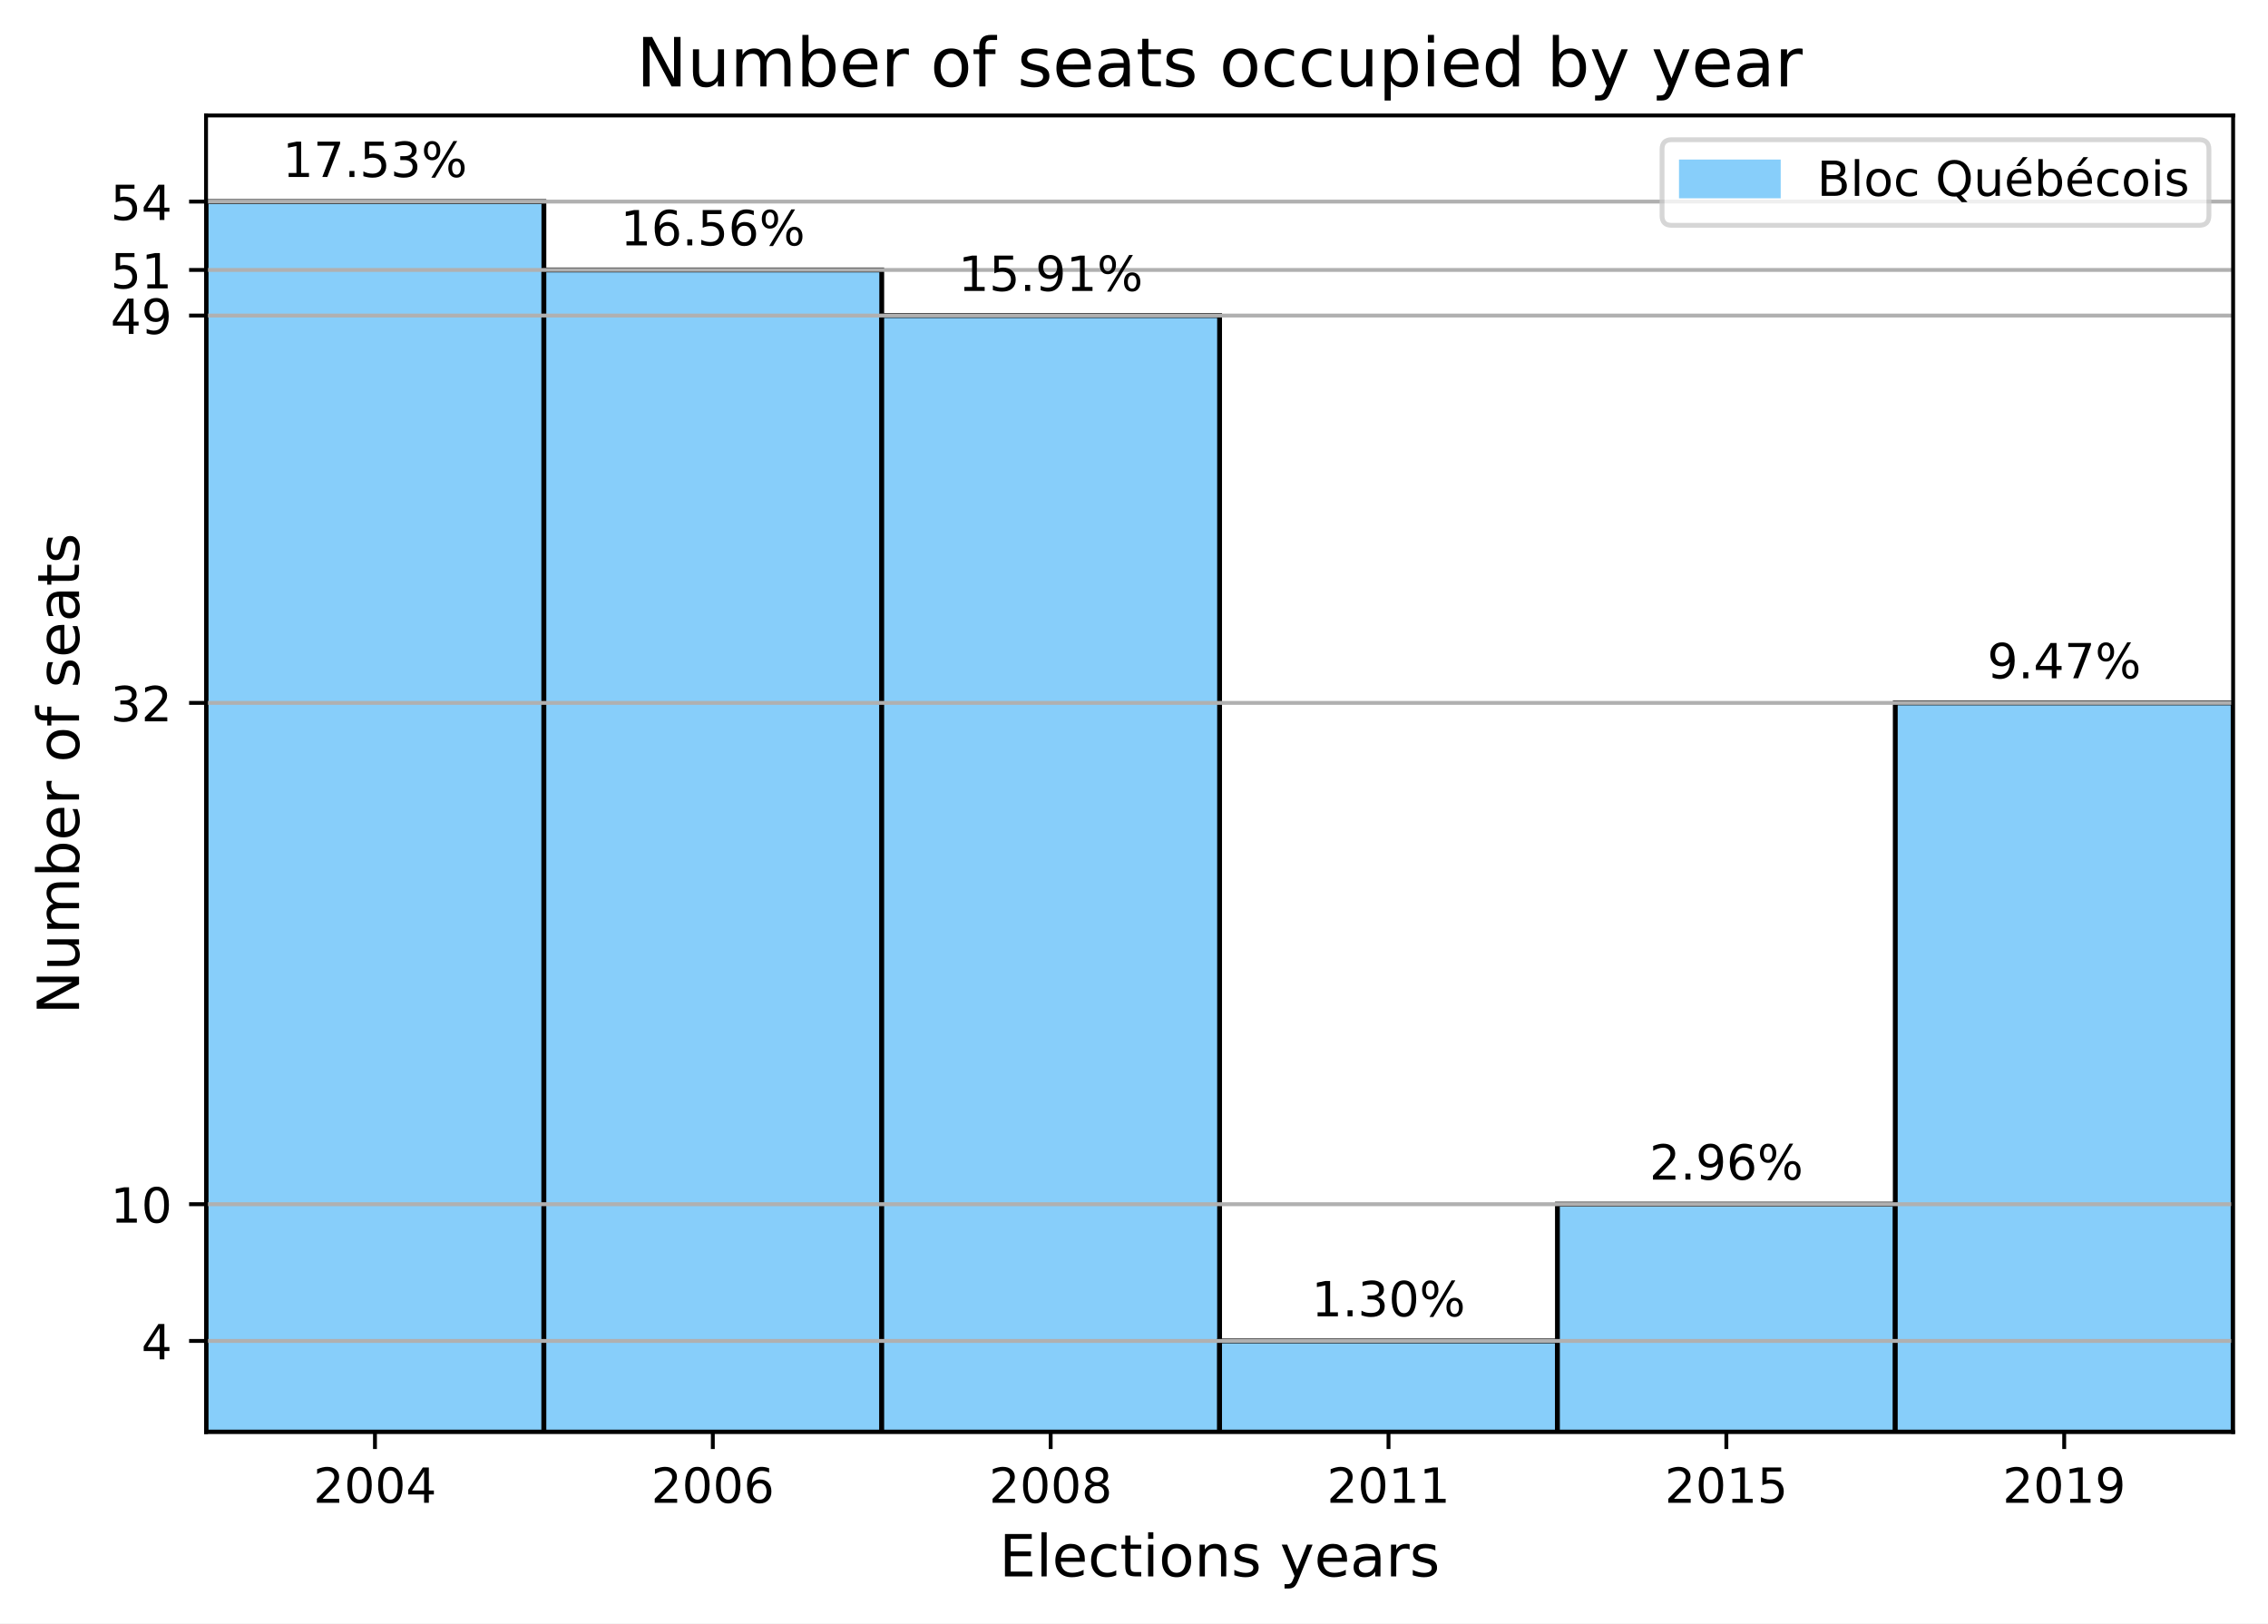
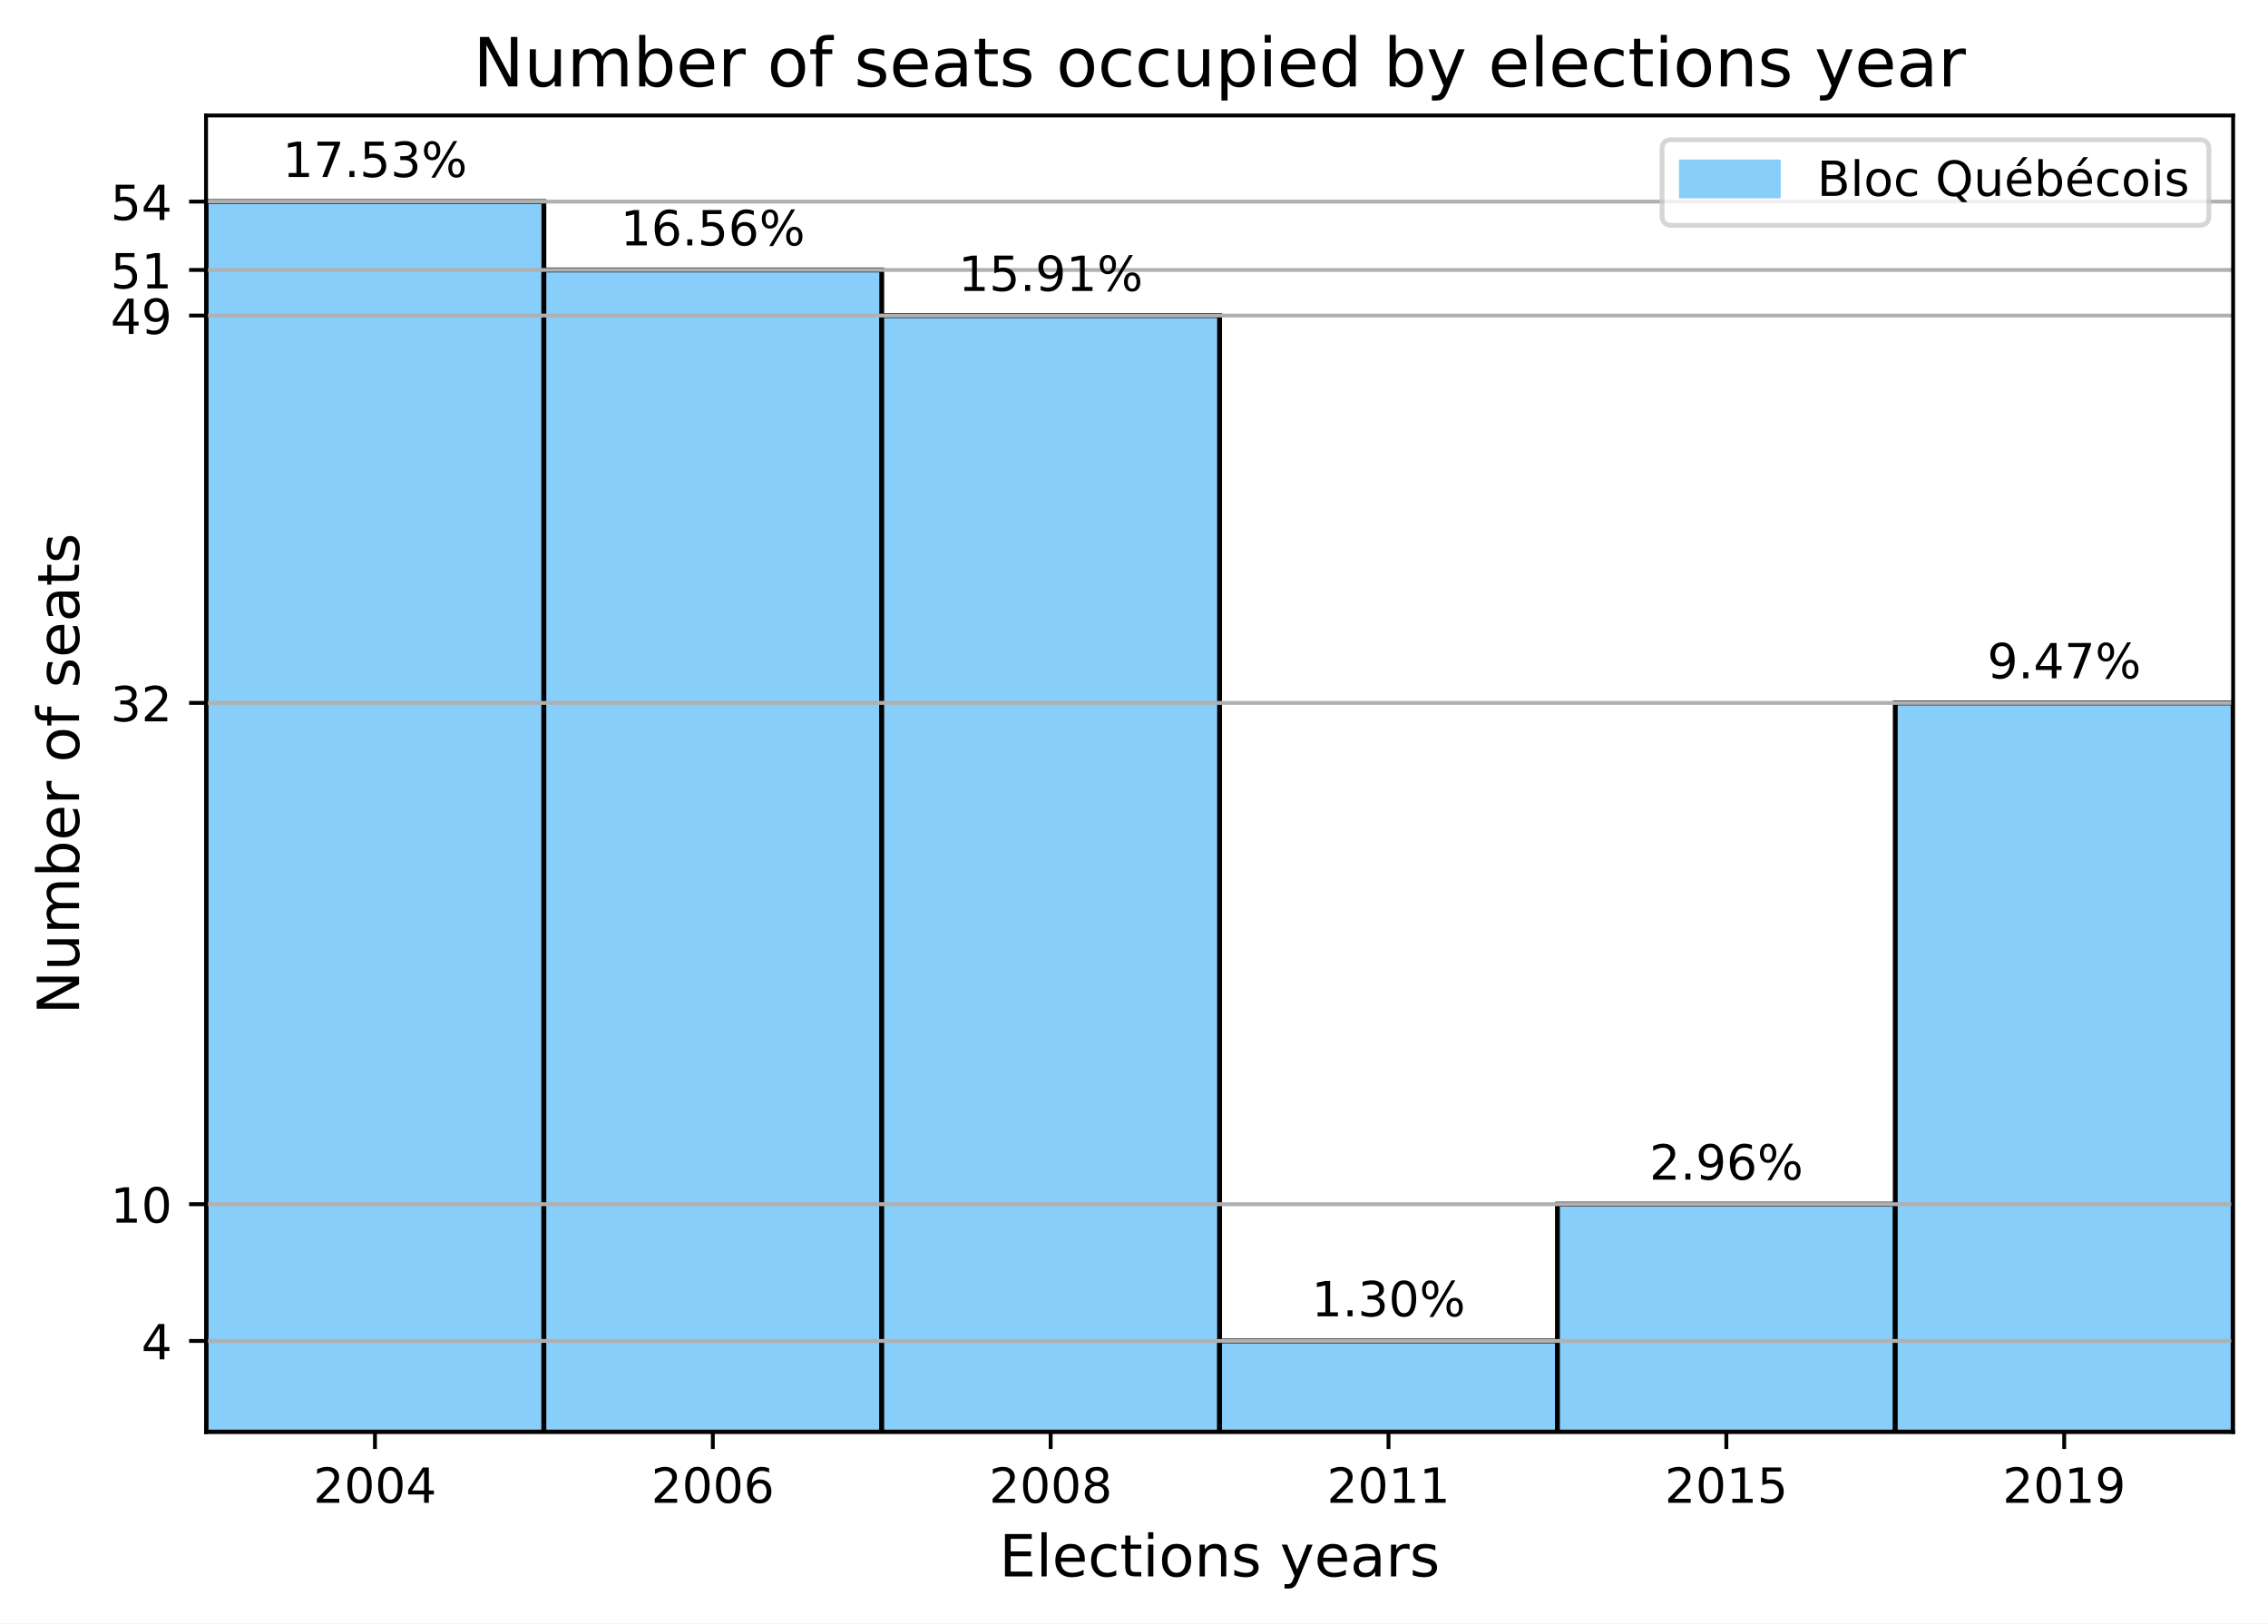
<svg xmlns="http://www.w3.org/2000/svg" xmlns:xlink="http://www.w3.org/1999/xlink" height="335.13pt" version="1.1" viewBox="0 0 468.239 335.13" width="468.239pt">
  <defs>
    <style type="text/css">
*{stroke-linecap:butt;stroke-linejoin:round;}
  </style>
  </defs>
  <g id="figure_1">
    <g id="patch_1">
      <path d="M 0 335.13  L 468.239 335.13  L 468.239 0  L 0 0  z " style="fill:#ffffff;" />
    </g>
    <g id="axes_1">
      <g id="patch_2">
        <path d="M 42.539 295.638  L 461.039 295.638  L 461.039 23.838  L 42.539 23.838  z " style="fill:#ffffff;" />
      </g>
      <g id="patch_3">
-         <path clip-path="url(#pf16224b881)" d="M 42.539 295.638  L 112.289 295.638  L 112.289 41.619  L 42.539 41.619  z " style="fill:#87cefa;stroke:#000000;stroke-linejoin:miter;" />
+         <path clip-path="url(#p3d12511078)" d="M 42.539 295.638  L 112.289 295.638  L 112.289 41.619  L 42.539 41.619  z " style="fill:#87cefa;stroke:#000000;stroke-linejoin:miter;" />
      </g>
      <g id="patch_4">
-         <path clip-path="url(#pf16224b881)" d="M 112.289 295.638  L 182.039 295.638  L 182.039 55.731  L 112.289 55.731  z " style="fill:#87cefa;stroke:#000000;stroke-linejoin:miter;" />
+         <path clip-path="url(#p3d12511078)" d="M 112.289 295.638  L 182.039 295.638  L 182.039 55.731  L 112.289 55.731  z " style="fill:#87cefa;stroke:#000000;stroke-linejoin:miter;" />
      </g>
      <g id="patch_5">
-         <path clip-path="url(#pf16224b881)" d="M 182.039 295.638  L 251.789 295.638  L 251.789 65.139  L 182.039 65.139  z " style="fill:#87cefa;stroke:#000000;stroke-linejoin:miter;" />
+         <path clip-path="url(#p3d12511078)" d="M 182.039 295.638  L 251.789 295.638  L 251.789 65.139  L 182.039 65.139  z " style="fill:#87cefa;stroke:#000000;stroke-linejoin:miter;" />
      </g>
      <g id="patch_6">
-         <path clip-path="url(#pf16224b881)" d="M 251.789 295.638  L 321.539 295.638  L 321.539 276.822  L 251.789 276.822  z " style="fill:#87cefa;stroke:#000000;stroke-linejoin:miter;" />
+         <path clip-path="url(#p3d12511078)" d="M 251.789 295.638  L 321.539 295.638  L 321.539 276.822  L 251.789 276.822  z " style="fill:#87cefa;stroke:#000000;stroke-linejoin:miter;" />
      </g>
      <g id="patch_7">
-         <path clip-path="url(#pf16224b881)" d="M 321.539 295.638  L 391.289 295.638  L 391.289 248.597  L 321.539 248.597  z " style="fill:#87cefa;stroke:#000000;stroke-linejoin:miter;" />
+         <path clip-path="url(#p3d12511078)" d="M 321.539 295.638  L 391.289 295.638  L 391.289 248.597  L 321.539 248.597  z " style="fill:#87cefa;stroke:#000000;stroke-linejoin:miter;" />
      </g>
      <g id="patch_8">
-         <path clip-path="url(#pf16224b881)" d="M 391.289 295.638  L 461.039 295.638  L 461.039 145.108  L 391.289 145.108  z " style="fill:#87cefa;stroke:#000000;stroke-linejoin:miter;" />
+         <path clip-path="url(#p3d12511078)" d="M 391.289 295.638  L 461.039 295.638  L 461.039 145.108  L 391.289 145.108  z " style="fill:#87cefa;stroke:#000000;stroke-linejoin:miter;" />
      </g>
      <g id="matplotlib.axis_1">
        <g id="xtick_1">
          <g id="line2d_1">
            <defs>
-               <path d="M 0 0  L 0 3.5  " id="m65ae0f3966" style="stroke:#000000;stroke-width:0.8;" />
-             </defs>
-             <g>
-               <use style="stroke:#000000;stroke-width:0.8;" x="77.414" xlink:href="#m65ae0f3966" y="295.638" />
+               <path d="M 0 0  L 0 3.5  " id="m8f79672e16" style="stroke:#000000;stroke-width:0.8;" />
+             </defs>
+             <g>
+               <use style="stroke:#000000;stroke-width:0.8;" x="77.414" xlink:href="#m8f79672e16" y="295.638" />
            </g>
          </g>
          <g id="text_1">
            <defs>
              <path d="M 19.188 8.297  L 53.609 8.297  L 53.609 0  L 7.328 0  L 7.328 8.297  Q 12.938 14.109 22.625 23.891  Q 32.328 33.688 34.812 36.531  Q 39.547 41.844 41.422 45.531  Q 43.312 49.219 43.312 52.781  Q 43.312 58.594 39.234 62.25  Q 35.156 65.922 28.609 65.922  Q 23.969 65.922 18.812 64.312  Q 13.672 62.703 7.812 59.422  L 7.812 69.391  Q 13.766 71.781 18.938 73  Q 24.125 74.219 28.422 74.219  Q 39.75 74.219 46.484 68.547  Q 53.219 62.891 53.219 53.422  Q 53.219 48.922 51.531 44.891  Q 49.859 40.875 45.406 35.406  Q 44.188 33.984 37.641 27.219  Q 31.109 20.453 19.188 8.297  z " id="DejaVuSans-50" />
              <path d="M 31.781 66.406  Q 24.172 66.406 20.328 58.906  Q 16.5 51.422 16.5 36.375  Q 16.5 21.391 20.328 13.891  Q 24.172 6.391 31.781 6.391  Q 39.453 6.391 43.281 13.891  Q 47.125 21.391 47.125 36.375  Q 47.125 51.422 43.281 58.906  Q 39.453 66.406 31.781 66.406  z M 31.781 74.219  Q 44.047 74.219 50.516 64.516  Q 56.984 54.828 56.984 36.375  Q 56.984 17.969 50.516 8.266  Q 44.047 -1.422 31.781 -1.422  Q 19.531 -1.422 13.062 8.266  Q 6.594 17.969 6.594 36.375  Q 6.594 54.828 13.062 64.516  Q 19.531 74.219 31.781 74.219  z " id="DejaVuSans-48" />
              <path d="M 37.797 64.312  L 12.891 25.391  L 37.797 25.391  z M 35.203 72.906  L 47.609 72.906  L 47.609 25.391  L 58.016 25.391  L 58.016 17.188  L 47.609 17.188  L 47.609 0  L 37.797 0  L 37.797 17.188  L 4.891 17.188  L 4.891 26.703  z " id="DejaVuSans-52" />
            </defs>
            <g transform="translate(64.68875 310.2362)scale(0.1 -0.1)">
              <use xlink:href="#DejaVuSans-50" />
              <use x="63.623" xlink:href="#DejaVuSans-48" />
              <use x="127.246" xlink:href="#DejaVuSans-48" />
              <use x="190.869" xlink:href="#DejaVuSans-52" />
            </g>
          </g>
        </g>
        <g id="xtick_2">
          <g id="line2d_2">
            <g>
-               <use style="stroke:#000000;stroke-width:0.8;" x="147.164" xlink:href="#m65ae0f3966" y="295.638" />
+               <use style="stroke:#000000;stroke-width:0.8;" x="147.164" xlink:href="#m8f79672e16" y="295.638" />
            </g>
          </g>
          <g id="text_2">
            <defs>
              <path d="M 33.016 40.375  Q 26.375 40.375 22.484 35.828  Q 18.609 31.297 18.609 23.391  Q 18.609 15.531 22.484 10.953  Q 26.375 6.391 33.016 6.391  Q 39.656 6.391 43.531 10.953  Q 47.406 15.531 47.406 23.391  Q 47.406 31.297 43.531 35.828  Q 39.656 40.375 33.016 40.375  z M 52.594 71.297  L 52.594 62.312  Q 48.875 64.062 45.094 64.984  Q 41.312 65.922 37.594 65.922  Q 27.828 65.922 22.672 59.328  Q 17.531 52.734 16.797 39.406  Q 19.672 43.656 24.016 45.922  Q 28.375 48.188 33.594 48.188  Q 44.578 48.188 50.953 41.516  Q 57.328 34.859 57.328 23.391  Q 57.328 12.156 50.688 5.359  Q 44.047 -1.422 33.016 -1.422  Q 20.359 -1.422 13.672 8.266  Q 6.984 17.969 6.984 36.375  Q 6.984 53.656 15.188 63.938  Q 23.391 74.219 37.203 74.219  Q 40.922 74.219 44.703 73.484  Q 48.484 72.75 52.594 71.297  z " id="DejaVuSans-54" />
            </defs>
            <g transform="translate(134.4387 310.2362)scale(0.1 -0.1)">
              <use xlink:href="#DejaVuSans-50" />
              <use x="63.623" xlink:href="#DejaVuSans-48" />
              <use x="127.246" xlink:href="#DejaVuSans-48" />
              <use x="190.869" xlink:href="#DejaVuSans-54" />
            </g>
          </g>
        </g>
        <g id="xtick_3">
          <g id="line2d_3">
            <g>
-               <use style="stroke:#000000;stroke-width:0.8;" x="216.914" xlink:href="#m65ae0f3966" y="295.638" />
+               <use style="stroke:#000000;stroke-width:0.8;" x="216.914" xlink:href="#m8f79672e16" y="295.638" />
            </g>
          </g>
          <g id="text_3">
            <defs>
              <path d="M 31.781 34.625  Q 24.75 34.625 20.719 30.859  Q 16.703 27.094 16.703 20.516  Q 16.703 13.922 20.719 10.156  Q 24.75 6.391 31.781 6.391  Q 38.812 6.391 42.859 10.172  Q 46.922 13.969 46.922 20.516  Q 46.922 27.094 42.891 30.859  Q 38.875 34.625 31.781 34.625  z M 21.922 38.812  Q 15.578 40.375 12.031 44.719  Q 8.5 49.078 8.5 55.328  Q 8.5 64.062 14.719 69.141  Q 20.953 74.219 31.781 74.219  Q 42.672 74.219 48.875 69.141  Q 55.078 64.062 55.078 55.328  Q 55.078 49.078 51.531 44.719  Q 48 40.375 41.703 38.812  Q 48.828 37.156 52.797 32.312  Q 56.781 27.484 56.781 20.516  Q 56.781 9.906 50.312 4.234  Q 43.844 -1.422 31.781 -1.422  Q 19.734 -1.422 13.25 4.234  Q 6.781 9.906 6.781 20.516  Q 6.781 27.484 10.781 32.312  Q 14.797 37.156 21.922 38.812  z M 18.312 54.391  Q 18.312 48.734 21.844 45.562  Q 25.391 42.391 31.781 42.391  Q 38.141 42.391 41.719 45.562  Q 45.312 48.734 45.312 54.391  Q 45.312 60.062 41.719 63.234  Q 38.141 66.406 31.781 66.406  Q 25.391 66.406 21.844 63.234  Q 18.312 60.062 18.312 54.391  z " id="DejaVuSans-56" />
            </defs>
            <g transform="translate(204.1887 310.2362)scale(0.1 -0.1)">
              <use xlink:href="#DejaVuSans-50" />
              <use x="63.623" xlink:href="#DejaVuSans-48" />
              <use x="127.246" xlink:href="#DejaVuSans-48" />
              <use x="190.869" xlink:href="#DejaVuSans-56" />
            </g>
          </g>
        </g>
        <g id="xtick_4">
          <g id="line2d_4">
            <g>
-               <use style="stroke:#000000;stroke-width:0.8;" x="286.664" xlink:href="#m65ae0f3966" y="295.638" />
+               <use style="stroke:#000000;stroke-width:0.8;" x="286.664" xlink:href="#m8f79672e16" y="295.638" />
            </g>
          </g>
          <g id="text_4">
            <defs>
              <path d="M 12.406 8.297  L 28.516 8.297  L 28.516 63.922  L 10.984 60.406  L 10.984 69.391  L 28.422 72.906  L 38.281 72.906  L 38.281 8.297  L 54.391 8.297  L 54.391 0  L 12.406 0  z " id="DejaVuSans-49" />
            </defs>
            <g transform="translate(273.9388 310.2362)scale(0.1 -0.1)">
              <use xlink:href="#DejaVuSans-50" />
              <use x="63.623" xlink:href="#DejaVuSans-48" />
              <use x="127.246" xlink:href="#DejaVuSans-49" />
              <use x="190.869" xlink:href="#DejaVuSans-49" />
            </g>
          </g>
        </g>
        <g id="xtick_5">
          <g id="line2d_5">
            <g>
-               <use style="stroke:#000000;stroke-width:0.8;" x="356.414" xlink:href="#m65ae0f3966" y="295.638" />
+               <use style="stroke:#000000;stroke-width:0.8;" x="356.414" xlink:href="#m8f79672e16" y="295.638" />
            </g>
          </g>
          <g id="text_5">
            <defs>
              <path d="M 10.797 72.906  L 49.516 72.906  L 49.516 64.594  L 19.828 64.594  L 19.828 46.734  Q 21.969 47.469 24.109 47.828  Q 26.266 48.188 28.422 48.188  Q 40.625 48.188 47.75 41.5  Q 54.891 34.812 54.891 23.391  Q 54.891 11.625 47.562 5.094  Q 40.234 -1.422 26.906 -1.422  Q 22.312 -1.422 17.547 -0.641  Q 12.797 0.141 7.719 1.703  L 7.719 11.625  Q 12.109 9.234 16.797 8.062  Q 21.484 6.891 26.703 6.891  Q 35.156 6.891 40.078 11.328  Q 45.016 15.766 45.016 23.391  Q 45.016 31 40.078 35.438  Q 35.156 39.891 26.703 39.891  Q 22.75 39.891 18.812 39.016  Q 14.891 38.141 10.797 36.281  z " id="DejaVuSans-53" />
            </defs>
            <g transform="translate(343.6888 310.2362)scale(0.1 -0.1)">
              <use xlink:href="#DejaVuSans-50" />
              <use x="63.623" xlink:href="#DejaVuSans-48" />
              <use x="127.246" xlink:href="#DejaVuSans-49" />
              <use x="190.869" xlink:href="#DejaVuSans-53" />
            </g>
          </g>
        </g>
        <g id="xtick_6">
          <g id="line2d_6">
            <g>
-               <use style="stroke:#000000;stroke-width:0.8;" x="426.164" xlink:href="#m65ae0f3966" y="295.638" />
+               <use style="stroke:#000000;stroke-width:0.8;" x="426.164" xlink:href="#m8f79672e16" y="295.638" />
            </g>
          </g>
          <g id="text_6">
            <defs>
              <path d="M 10.984 1.516  L 10.984 10.5  Q 14.703 8.734 18.5 7.812  Q 22.312 6.891 25.984 6.891  Q 35.75 6.891 40.891 13.453  Q 46.047 20.016 46.781 33.406  Q 43.953 29.203 39.594 26.953  Q 35.25 24.703 29.984 24.703  Q 19.047 24.703 12.672 31.312  Q 6.297 37.938 6.297 49.422  Q 6.297 60.641 12.938 67.422  Q 19.578 74.219 30.609 74.219  Q 43.266 74.219 49.922 64.516  Q 56.594 54.828 56.594 36.375  Q 56.594 19.141 48.406 8.859  Q 40.234 -1.422 26.422 -1.422  Q 22.703 -1.422 18.891 -0.688  Q 15.094 0.047 10.984 1.516  z M 30.609 32.422  Q 37.25 32.422 41.125 36.953  Q 45.016 41.5 45.016 49.422  Q 45.016 57.281 41.125 61.844  Q 37.25 66.406 30.609 66.406  Q 23.969 66.406 20.094 61.844  Q 16.219 57.281 16.219 49.422  Q 16.219 41.5 20.094 36.953  Q 23.969 32.422 30.609 32.422  z " id="DejaVuSans-57" />
            </defs>
            <g transform="translate(413.4388 310.2362)scale(0.1 -0.1)">
              <use xlink:href="#DejaVuSans-50" />
              <use x="63.623" xlink:href="#DejaVuSans-48" />
              <use x="127.246" xlink:href="#DejaVuSans-49" />
              <use x="190.869" xlink:href="#DejaVuSans-57" />
            </g>
          </g>
        </g>
        <g id="text_7">
          <defs>
            <path d="M 9.812 72.906  L 55.906 72.906  L 55.906 64.594  L 19.672 64.594  L 19.672 43.016  L 54.391 43.016  L 54.391 34.719  L 19.672 34.719  L 19.672 8.297  L 56.781 8.297  L 56.781 0  L 9.812 0  z " id="DejaVuSans-69" />
            <path d="M 9.422 75.984  L 18.406 75.984  L 18.406 0  L 9.422 0  z " id="DejaVuSans-108" />
            <path d="M 56.203 29.594  L 56.203 25.203  L 14.891 25.203  Q 15.484 15.922 20.484 11.062  Q 25.484 6.203 34.422 6.203  Q 39.594 6.203 44.453 7.469  Q 49.312 8.734 54.109 11.281  L 54.109 2.781  Q 49.266 0.734 44.188 -0.344  Q 39.109 -1.422 33.891 -1.422  Q 20.797 -1.422 13.156 6.188  Q 5.516 13.812 5.516 26.812  Q 5.516 40.234 12.766 48.109  Q 20.016 56 32.328 56  Q 43.359 56 49.781 48.891  Q 56.203 41.797 56.203 29.594  z M 47.219 32.234  Q 47.125 39.594 43.094 43.984  Q 39.062 48.391 32.422 48.391  Q 24.906 48.391 20.391 44.141  Q 15.875 39.891 15.188 32.172  z " id="DejaVuSans-101" />
            <path d="M 48.781 52.594  L 48.781 44.188  Q 44.969 46.297 41.141 47.344  Q 37.312 48.391 33.406 48.391  Q 24.656 48.391 19.812 42.844  Q 14.984 37.312 14.984 27.297  Q 14.984 17.281 19.812 11.734  Q 24.656 6.203 33.406 6.203  Q 37.312 6.203 41.141 7.25  Q 44.969 8.297 48.781 10.406  L 48.781 2.094  Q 45.016 0.344 40.984 -0.531  Q 36.969 -1.422 32.422 -1.422  Q 20.062 -1.422 12.781 6.344  Q 5.516 14.109 5.516 27.297  Q 5.516 40.672 12.859 48.328  Q 20.219 56 33.016 56  Q 37.156 56 41.109 55.141  Q 45.062 54.297 48.781 52.594  z " id="DejaVuSans-99" />
            <path d="M 18.312 70.219  L 18.312 54.688  L 36.812 54.688  L 36.812 47.703  L 18.312 47.703  L 18.312 18.016  Q 18.312 11.328 20.141 9.422  Q 21.969 7.516 27.594 7.516  L 36.812 7.516  L 36.812 0  L 27.594 0  Q 17.188 0 13.234 3.875  Q 9.281 7.766 9.281 18.016  L 9.281 47.703  L 2.688 47.703  L 2.688 54.688  L 9.281 54.688  L 9.281 70.219  z " id="DejaVuSans-116" />
            <path d="M 9.422 54.688  L 18.406 54.688  L 18.406 0  L 9.422 0  z M 9.422 75.984  L 18.406 75.984  L 18.406 64.594  L 9.422 64.594  z " id="DejaVuSans-105" />
            <path d="M 30.609 48.391  Q 23.391 48.391 19.188 42.75  Q 14.984 37.109 14.984 27.297  Q 14.984 17.484 19.156 11.844  Q 23.344 6.203 30.609 6.203  Q 37.797 6.203 41.984 11.859  Q 46.188 17.531 46.188 27.297  Q 46.188 37.016 41.984 42.703  Q 37.797 48.391 30.609 48.391  z M 30.609 56  Q 42.328 56 49.016 48.375  Q 55.719 40.766 55.719 27.297  Q 55.719 13.875 49.016 6.219  Q 42.328 -1.422 30.609 -1.422  Q 18.844 -1.422 12.172 6.219  Q 5.516 13.875 5.516 27.297  Q 5.516 40.766 12.172 48.375  Q 18.844 56 30.609 56  z " id="DejaVuSans-111" />
            <path d="M 54.891 33.016  L 54.891 0  L 45.906 0  L 45.906 32.719  Q 45.906 40.484 42.875 44.328  Q 39.844 48.188 33.797 48.188  Q 26.516 48.188 22.312 43.547  Q 18.109 38.922 18.109 30.906  L 18.109 0  L 9.078 0  L 9.078 54.688  L 18.109 54.688  L 18.109 46.188  Q 21.344 51.125 25.703 53.562  Q 30.078 56 35.797 56  Q 45.219 56 50.047 50.172  Q 54.891 44.344 54.891 33.016  z " id="DejaVuSans-110" />
            <path d="M 44.281 53.078  L 44.281 44.578  Q 40.484 46.531 36.375 47.5  Q 32.281 48.484 27.875 48.484  Q 21.188 48.484 17.844 46.438  Q 14.5 44.391 14.5 40.281  Q 14.5 37.156 16.891 35.375  Q 19.281 33.594 26.516 31.984  L 29.594 31.297  Q 39.156 29.25 43.188 25.516  Q 47.219 21.781 47.219 15.094  Q 47.219 7.469 41.188 3.016  Q 35.156 -1.422 24.609 -1.422  Q 20.219 -1.422 15.453 -0.562  Q 10.688 0.297 5.422 2  L 5.422 11.281  Q 10.406 8.688 15.234 7.391  Q 20.062 6.109 24.812 6.109  Q 31.156 6.109 34.562 8.281  Q 37.984 10.453 37.984 14.406  Q 37.984 18.062 35.516 20.016  Q 33.062 21.969 24.703 23.781  L 21.578 24.516  Q 13.234 26.266 9.516 29.906  Q 5.812 33.547 5.812 39.891  Q 5.812 47.609 11.281 51.797  Q 16.75 56 26.812 56  Q 31.781 56 36.172 55.266  Q 40.578 54.547 44.281 53.078  z " id="DejaVuSans-115" />
            <path id="DejaVuSans-32" />
            <path d="M 32.172 -5.078  Q 28.375 -14.844 24.75 -17.812  Q 21.141 -20.797 15.094 -20.797  L 7.906 -20.797  L 7.906 -13.281  L 13.188 -13.281  Q 16.891 -13.281 18.938 -11.516  Q 21 -9.766 23.484 -3.219  L 25.094 0.875  L 2.984 54.688  L 12.5 54.688  L 29.594 11.922  L 46.688 54.688  L 56.203 54.688  z " id="DejaVuSans-121" />
            <path d="M 34.281 27.484  Q 23.391 27.484 19.188 25  Q 14.984 22.516 14.984 16.5  Q 14.984 11.719 18.141 8.906  Q 21.297 6.109 26.703 6.109  Q 34.188 6.109 38.703 11.406  Q 43.219 16.703 43.219 25.484  L 43.219 27.484  z M 52.203 31.203  L 52.203 0  L 43.219 0  L 43.219 8.297  Q 40.141 3.328 35.547 0.953  Q 30.953 -1.422 24.312 -1.422  Q 15.922 -1.422 10.953 3.297  Q 6 8.016 6 15.922  Q 6 25.141 12.172 29.828  Q 18.359 34.516 30.609 34.516  L 43.219 34.516  L 43.219 35.406  Q 43.219 41.609 39.141 45  Q 35.062 48.391 27.688 48.391  Q 23 48.391 18.547 47.266  Q 14.109 46.141 10.016 43.891  L 10.016 52.203  Q 14.938 54.109 19.578 55.047  Q 24.219 56 28.609 56  Q 40.484 56 46.344 49.844  Q 52.203 43.703 52.203 31.203  z " id="DejaVuSans-97" />
            <path d="M 41.109 46.297  Q 39.594 47.172 37.812 47.578  Q 36.031 48 33.891 48  Q 26.266 48 22.188 43.047  Q 18.109 38.094 18.109 28.812  L 18.109 0  L 9.078 0  L 9.078 54.688  L 18.109 54.688  L 18.109 46.188  Q 20.953 51.172 25.484 53.578  Q 30.031 56 36.531 56  Q 37.453 56 38.578 55.875  Q 39.703 55.766 41.062 55.516  z " id="DejaVuSans-114" />
          </defs>
          <g transform="translate(206.3022 325.4341)scale(0.12 -0.12)">
            <use xlink:href="#DejaVuSans-69" />
            <use x="63.184" xlink:href="#DejaVuSans-108" />
            <use x="90.967" xlink:href="#DejaVuSans-101" />
            <use x="152.49" xlink:href="#DejaVuSans-99" />
            <use x="207.471" xlink:href="#DejaVuSans-116" />
            <use x="246.68" xlink:href="#DejaVuSans-105" />
            <use x="274.463" xlink:href="#DejaVuSans-111" />
            <use x="335.645" xlink:href="#DejaVuSans-110" />
            <use x="399.023" xlink:href="#DejaVuSans-115" />
            <use x="451.123" xlink:href="#DejaVuSans-32" />
            <use x="482.91" xlink:href="#DejaVuSans-121" />
            <use x="542.09" xlink:href="#DejaVuSans-101" />
            <use x="603.613" xlink:href="#DejaVuSans-97" />
            <use x="664.893" xlink:href="#DejaVuSans-114" />
            <use x="706.006" xlink:href="#DejaVuSans-115" />
          </g>
        </g>
      </g>
      <g id="matplotlib.axis_2">
        <g id="ytick_1">
          <g id="line2d_7">
-             <path clip-path="url(#pf16224b881)" d="M 42.539 41.619  L 461.039 41.619  " style="fill:none;stroke:#b0b0b0;stroke-linecap:square;stroke-width:0.8;" />
+             <path clip-path="url(#p3d12511078)" d="M 42.539 41.619  L 461.039 41.619  " style="fill:none;stroke:#b0b0b0;stroke-linecap:square;stroke-width:0.8;" />
          </g>
          <g id="line2d_8">
            <defs>
-               <path d="M 0 0  L -3.5 0  " id="m7058741e73" style="stroke:#000000;stroke-width:0.8;" />
-             </defs>
-             <g>
-               <use style="stroke:#000000;stroke-width:0.8;" x="42.539" xlink:href="#m7058741e73" y="41.619" />
+               <path d="M 0 0  L -3.5 0  " id="m5c3d86a7ac" style="stroke:#000000;stroke-width:0.8;" />
+             </defs>
+             <g>
+               <use style="stroke:#000000;stroke-width:0.8;" x="42.539" xlink:href="#m5c3d86a7ac" y="41.619" />
            </g>
          </g>
          <g id="text_8">
            <g transform="translate(22.81375 45.41834)scale(0.1 -0.1)">
              <use xlink:href="#DejaVuSans-53" />
              <use x="63.623" xlink:href="#DejaVuSans-52" />
            </g>
          </g>
        </g>
        <g id="ytick_2">
          <g id="line2d_9">
-             <path clip-path="url(#pf16224b881)" d="M 42.539 55.731  L 461.039 55.731  " style="fill:none;stroke:#b0b0b0;stroke-linecap:square;stroke-width:0.8;" />
+             <path clip-path="url(#p3d12511078)" d="M 42.539 55.731  L 461.039 55.731  " style="fill:none;stroke:#b0b0b0;stroke-linecap:square;stroke-width:0.8;" />
          </g>
          <g id="line2d_10">
            <g>
-               <use style="stroke:#000000;stroke-width:0.8;" x="42.539" xlink:href="#m7058741e73" y="55.731" />
+               <use style="stroke:#000000;stroke-width:0.8;" x="42.539" xlink:href="#m5c3d86a7ac" y="55.731" />
            </g>
          </g>
          <g id="text_9">
            <g transform="translate(22.81375 59.53049)scale(0.1 -0.1)">
              <use xlink:href="#DejaVuSans-53" />
              <use x="63.623" xlink:href="#DejaVuSans-49" />
            </g>
          </g>
        </g>
        <g id="ytick_3">
          <g id="line2d_11">
-             <path clip-path="url(#pf16224b881)" d="M 42.539 65.139  L 461.039 65.139  " style="fill:none;stroke:#b0b0b0;stroke-linecap:square;stroke-width:0.8;" />
+             <path clip-path="url(#p3d12511078)" d="M 42.539 65.139  L 461.039 65.139  " style="fill:none;stroke:#b0b0b0;stroke-linecap:square;stroke-width:0.8;" />
          </g>
          <g id="line2d_12">
            <g>
-               <use style="stroke:#000000;stroke-width:0.8;" x="42.539" xlink:href="#m7058741e73" y="65.139" />
+               <use style="stroke:#000000;stroke-width:0.8;" x="42.539" xlink:href="#m5c3d86a7ac" y="65.139" />
            </g>
          </g>
          <g id="text_10">
            <g transform="translate(22.81375 68.93859)scale(0.1 -0.1)">
              <use xlink:href="#DejaVuSans-52" />
              <use x="63.623" xlink:href="#DejaVuSans-57" />
            </g>
          </g>
        </g>
        <g id="ytick_4">
          <g id="line2d_13">
-             <path clip-path="url(#pf16224b881)" d="M 42.539 276.822  L 461.039 276.822  " style="fill:none;stroke:#b0b0b0;stroke-linecap:square;stroke-width:0.8;" />
+             <path clip-path="url(#p3d12511078)" d="M 42.539 276.822  L 461.039 276.822  " style="fill:none;stroke:#b0b0b0;stroke-linecap:square;stroke-width:0.8;" />
          </g>
          <g id="line2d_14">
            <g>
-               <use style="stroke:#000000;stroke-width:0.8;" x="42.539" xlink:href="#m7058741e73" y="276.822" />
+               <use style="stroke:#000000;stroke-width:0.8;" x="42.539" xlink:href="#m5c3d86a7ac" y="276.822" />
            </g>
          </g>
          <g id="text_11">
            <g transform="translate(29.17625 280.6208)scale(0.1 -0.1)">
              <use xlink:href="#DejaVuSans-52" />
            </g>
          </g>
        </g>
        <g id="ytick_5">
          <g id="line2d_15">
-             <path clip-path="url(#pf16224b881)" d="M 42.539 248.597  L 461.039 248.597  " style="fill:none;stroke:#b0b0b0;stroke-linecap:square;stroke-width:0.8;" />
+             <path clip-path="url(#p3d12511078)" d="M 42.539 248.597  L 461.039 248.597  " style="fill:none;stroke:#b0b0b0;stroke-linecap:square;stroke-width:0.8;" />
          </g>
          <g id="line2d_16">
            <g>
-               <use style="stroke:#000000;stroke-width:0.8;" x="42.539" xlink:href="#m7058741e73" y="248.597" />
+               <use style="stroke:#000000;stroke-width:0.8;" x="42.539" xlink:href="#m5c3d86a7ac" y="248.597" />
            </g>
          </g>
          <g id="text_12">
            <g transform="translate(22.81375 252.3965)scale(0.1 -0.1)">
              <use xlink:href="#DejaVuSans-49" />
              <use x="63.623" xlink:href="#DejaVuSans-48" />
            </g>
          </g>
        </g>
        <g id="ytick_6">
          <g id="line2d_17">
-             <path clip-path="url(#pf16224b881)" d="M 42.539 145.108  L 461.039 145.108  " style="fill:none;stroke:#b0b0b0;stroke-linecap:square;stroke-width:0.8;" />
+             <path clip-path="url(#p3d12511078)" d="M 42.539 145.108  L 461.039 145.108  " style="fill:none;stroke:#b0b0b0;stroke-linecap:square;stroke-width:0.8;" />
          </g>
          <g id="line2d_18">
            <g>
-               <use style="stroke:#000000;stroke-width:0.8;" x="42.539" xlink:href="#m7058741e73" y="145.108" />
+               <use style="stroke:#000000;stroke-width:0.8;" x="42.539" xlink:href="#m5c3d86a7ac" y="145.108" />
            </g>
          </g>
          <g id="text_13">
            <defs>
              <path d="M 40.578 39.312  Q 47.656 37.797 51.625 33  Q 55.609 28.219 55.609 21.188  Q 55.609 10.406 48.188 4.484  Q 40.766 -1.422 27.094 -1.422  Q 22.516 -1.422 17.656 -0.516  Q 12.797 0.391 7.625 2.203  L 7.625 11.719  Q 11.719 9.328 16.594 8.109  Q 21.484 6.891 26.812 6.891  Q 36.078 6.891 40.938 10.547  Q 45.797 14.203 45.797 21.188  Q 45.797 27.641 41.281 31.266  Q 36.766 34.906 28.719 34.906  L 20.219 34.906  L 20.219 43.016  L 29.109 43.016  Q 36.375 43.016 40.234 45.922  Q 44.094 48.828 44.094 54.297  Q 44.094 59.906 40.109 62.906  Q 36.141 65.922 28.719 65.922  Q 24.656 65.922 20.016 65.031  Q 15.375 64.156 9.812 62.312  L 9.812 71.094  Q 15.438 72.656 20.344 73.438  Q 25.25 74.219 29.594 74.219  Q 40.828 74.219 47.359 69.109  Q 53.906 64.016 53.906 55.328  Q 53.906 49.266 50.438 45.094  Q 46.969 40.922 40.578 39.312  z " id="DejaVuSans-51" />
            </defs>
            <g transform="translate(22.81375 148.9074)scale(0.1 -0.1)">
              <use xlink:href="#DejaVuSans-51" />
              <use x="63.623" xlink:href="#DejaVuSans-50" />
            </g>
          </g>
        </g>
        <g id="text_14">
          <defs>
            <path d="M 9.812 72.906  L 23.094 72.906  L 55.422 11.922  L 55.422 72.906  L 64.984 72.906  L 64.984 0  L 51.703 0  L 19.391 60.984  L 19.391 0  L 9.812 0  z " id="DejaVuSans-78" />
            <path d="M 8.5 21.578  L 8.5 54.688  L 17.484 54.688  L 17.484 21.922  Q 17.484 14.156 20.5 10.266  Q 23.531 6.391 29.594 6.391  Q 36.859 6.391 41.078 11.031  Q 45.312 15.672 45.312 23.688  L 45.312 54.688  L 54.297 54.688  L 54.297 0  L 45.312 0  L 45.312 8.406  Q 42.047 3.422 37.719 1  Q 33.406 -1.422 27.688 -1.422  Q 18.266 -1.422 13.375 4.438  Q 8.5 10.297 8.5 21.578  z M 31.109 56  z " id="DejaVuSans-117" />
            <path d="M 52 44.188  Q 55.375 50.25 60.062 53.125  Q 64.75 56 71.094 56  Q 79.641 56 84.281 50.016  Q 88.922 44.047 88.922 33.016  L 88.922 0  L 79.891 0  L 79.891 32.719  Q 79.891 40.578 77.094 44.375  Q 74.312 48.188 68.609 48.188  Q 61.625 48.188 57.562 43.547  Q 53.516 38.922 53.516 30.906  L 53.516 0  L 44.484 0  L 44.484 32.719  Q 44.484 40.625 41.703 44.406  Q 38.922 48.188 33.109 48.188  Q 26.219 48.188 22.156 43.531  Q 18.109 38.875 18.109 30.906  L 18.109 0  L 9.078 0  L 9.078 54.688  L 18.109 54.688  L 18.109 46.188  Q 21.188 51.219 25.484 53.609  Q 29.781 56 35.688 56  Q 41.656 56 45.828 52.969  Q 50 49.953 52 44.188  z " id="DejaVuSans-109" />
            <path d="M 48.688 27.297  Q 48.688 37.203 44.609 42.844  Q 40.531 48.484 33.406 48.484  Q 26.266 48.484 22.188 42.844  Q 18.109 37.203 18.109 27.297  Q 18.109 17.391 22.188 11.75  Q 26.266 6.109 33.406 6.109  Q 40.531 6.109 44.609 11.75  Q 48.688 17.391 48.688 27.297  z M 18.109 46.391  Q 20.953 51.266 25.266 53.625  Q 29.594 56 35.594 56  Q 45.562 56 51.781 48.094  Q 58.016 40.188 58.016 27.297  Q 58.016 14.406 51.781 6.484  Q 45.562 -1.422 35.594 -1.422  Q 29.594 -1.422 25.266 0.953  Q 20.953 3.328 18.109 8.203  L 18.109 0  L 9.078 0  L 9.078 75.984  L 18.109 75.984  z " id="DejaVuSans-98" />
            <path d="M 37.109 75.984  L 37.109 68.5  L 28.516 68.5  Q 23.688 68.5 21.797 66.547  Q 19.922 64.594 19.922 59.516  L 19.922 54.688  L 34.719 54.688  L 34.719 47.703  L 19.922 47.703  L 19.922 0  L 10.891 0  L 10.891 47.703  L 2.297 47.703  L 2.297 54.688  L 10.891 54.688  L 10.891 58.5  Q 10.891 67.625 15.141 71.797  Q 19.391 75.984 28.609 75.984  z " id="DejaVuSans-102" />
          </defs>
          <g transform="translate(16.31812 209.4103)rotate(-90)scale(0.12 -0.12)">
            <use xlink:href="#DejaVuSans-78" />
            <use x="74.805" xlink:href="#DejaVuSans-117" />
            <use x="138.184" xlink:href="#DejaVuSans-109" />
            <use x="235.596" xlink:href="#DejaVuSans-98" />
            <use x="299.072" xlink:href="#DejaVuSans-101" />
            <use x="360.596" xlink:href="#DejaVuSans-114" />
            <use x="401.709" xlink:href="#DejaVuSans-32" />
            <use x="433.496" xlink:href="#DejaVuSans-111" />
            <use x="494.678" xlink:href="#DejaVuSans-102" />
            <use x="529.883" xlink:href="#DejaVuSans-32" />
            <use x="561.67" xlink:href="#DejaVuSans-115" />
            <use x="613.77" xlink:href="#DejaVuSans-101" />
            <use x="675.293" xlink:href="#DejaVuSans-97" />
            <use x="736.572" xlink:href="#DejaVuSans-116" />
            <use x="775.781" xlink:href="#DejaVuSans-115" />
          </g>
        </g>
      </g>
      <g id="patch_9">
        <path d="M 42.539 295.638  L 42.539 23.838  " style="fill:none;stroke:#000000;stroke-linecap:square;stroke-linejoin:miter;stroke-width:0.8;" />
      </g>
      <g id="patch_10">
        <path d="M 461.039 295.638  L 461.039 23.838  " style="fill:none;stroke:#000000;stroke-linecap:square;stroke-linejoin:miter;stroke-width:0.8;" />
      </g>
      <g id="patch_11">
        <path d="M 42.539 295.638  L 461.039 295.638  " style="fill:none;stroke:#000000;stroke-linecap:square;stroke-linejoin:miter;stroke-width:0.8;" />
      </g>
      <g id="patch_12">
        <path d="M 42.539 23.838  L 461.039 23.838  " style="fill:none;stroke:#000000;stroke-linecap:square;stroke-linejoin:miter;stroke-width:0.8;" />
      </g>
      <g id="text_15">
        <defs>
          <path d="M 8.203 72.906  L 55.078 72.906  L 55.078 68.703  L 28.609 0  L 18.312 0  L 43.219 64.594  L 8.203 64.594  z " id="DejaVuSans-55" />
          <path d="M 10.688 12.406  L 21 12.406  L 21 0  L 10.688 0  z " id="DejaVuSans-46" />
          <path d="M 72.703 32.078  Q 68.453 32.078 66.031 28.469  Q 63.625 24.859 63.625 18.406  Q 63.625 12.062 66.031 8.422  Q 68.453 4.781 72.703 4.781  Q 76.859 4.781 79.266 8.422  Q 81.688 12.062 81.688 18.406  Q 81.688 24.812 79.266 28.438  Q 76.859 32.078 72.703 32.078  z M 72.703 38.281  Q 80.422 38.281 84.953 32.906  Q 89.5 27.547 89.5 18.406  Q 89.5 9.281 84.938 3.922  Q 80.375 -1.422 72.703 -1.422  Q 64.891 -1.422 60.344 3.922  Q 55.812 9.281 55.812 18.406  Q 55.812 27.594 60.375 32.938  Q 64.938 38.281 72.703 38.281  z M 22.312 68.016  Q 18.109 68.016 15.688 64.375  Q 13.281 60.75 13.281 54.391  Q 13.281 47.953 15.672 44.328  Q 18.062 40.719 22.312 40.719  Q 26.562 40.719 28.969 44.328  Q 31.391 47.953 31.391 54.391  Q 31.391 60.688 28.953 64.344  Q 26.516 68.016 22.312 68.016  z M 66.406 74.219  L 74.219 74.219  L 28.609 -1.422  L 20.797 -1.422  z M 22.312 74.219  Q 30.031 74.219 34.609 68.875  Q 39.203 63.531 39.203 54.391  Q 39.203 45.172 34.641 39.844  Q 30.078 34.516 22.312 34.516  Q 14.547 34.516 10.031 39.859  Q 5.516 45.219 5.516 54.391  Q 5.516 63.484 10.047 68.844  Q 14.594 74.219 22.312 74.219  z " id="DejaVuSans-37" />
        </defs>
        <g transform="translate(58.34891 36.53943)scale(0.1 -0.1)">
          <use xlink:href="#DejaVuSans-49" />
          <use x="63.623" xlink:href="#DejaVuSans-55" />
          <use x="127.246" xlink:href="#DejaVuSans-46" />
          <use x="159.033" xlink:href="#DejaVuSans-53" />
          <use x="222.656" xlink:href="#DejaVuSans-51" />
          <use x="286.279" xlink:href="#DejaVuSans-37" />
        </g>
      </g>
      <g id="text_16">
        <g transform="translate(128.0989 50.65158)scale(0.1 -0.1)">
          <use xlink:href="#DejaVuSans-49" />
          <use x="63.623" xlink:href="#DejaVuSans-54" />
          <use x="127.246" xlink:href="#DejaVuSans-46" />
          <use x="159.033" xlink:href="#DejaVuSans-53" />
          <use x="222.656" xlink:href="#DejaVuSans-54" />
          <use x="286.279" xlink:href="#DejaVuSans-37" />
        </g>
      </g>
      <g id="text_17">
        <g transform="translate(197.8489 60.05968)scale(0.1 -0.1)">
          <use xlink:href="#DejaVuSans-49" />
          <use x="63.623" xlink:href="#DejaVuSans-53" />
          <use x="127.246" xlink:href="#DejaVuSans-46" />
          <use x="159.033" xlink:href="#DejaVuSans-57" />
          <use x="222.656" xlink:href="#DejaVuSans-49" />
          <use x="286.279" xlink:href="#DejaVuSans-37" />
        </g>
      </g>
      <g id="text_18">
        <g transform="translate(270.7802 271.7419)scale(0.1 -0.1)">
          <use xlink:href="#DejaVuSans-49" />
          <use x="63.623" xlink:href="#DejaVuSans-46" />
          <use x="95.41" xlink:href="#DejaVuSans-51" />
          <use x="159.033" xlink:href="#DejaVuSans-48" />
          <use x="222.656" xlink:href="#DejaVuSans-37" />
        </g>
      </g>
      <g id="text_19">
        <g transform="translate(340.5302 243.5176)scale(0.1 -0.1)">
          <use xlink:href="#DejaVuSans-50" />
          <use x="63.623" xlink:href="#DejaVuSans-46" />
          <use x="95.41" xlink:href="#DejaVuSans-57" />
          <use x="159.033" xlink:href="#DejaVuSans-54" />
          <use x="222.656" xlink:href="#DejaVuSans-37" />
        </g>
      </g>
      <g id="text_20">
        <g transform="translate(410.2802 140.0285)scale(0.1 -0.1)">
          <use xlink:href="#DejaVuSans-57" />
          <use x="63.623" xlink:href="#DejaVuSans-46" />
          <use x="95.41" xlink:href="#DejaVuSans-52" />
          <use x="159.033" xlink:href="#DejaVuSans-55" />
          <use x="222.656" xlink:href="#DejaVuSans-37" />
        </g>
      </g>
      <g id="text_21">
        <defs>
          <path d="M 18.109 8.203  L 18.109 -20.797  L 9.078 -20.797  L 9.078 54.688  L 18.109 54.688  L 18.109 46.391  Q 20.953 51.266 25.266 53.625  Q 29.594 56 35.594 56  Q 45.562 56 51.781 48.094  Q 58.016 40.188 58.016 27.297  Q 58.016 14.406 51.781 6.484  Q 45.562 -1.422 35.594 -1.422  Q 29.594 -1.422 25.266 0.953  Q 20.953 3.328 18.109 8.203  z M 48.688 27.297  Q 48.688 37.203 44.609 42.844  Q 40.531 48.484 33.406 48.484  Q 26.266 48.484 22.188 42.844  Q 18.109 37.203 18.109 27.297  Q 18.109 17.391 22.188 11.75  Q 26.266 6.109 33.406 6.109  Q 40.531 6.109 44.609 11.75  Q 48.688 17.391 48.688 27.297  z " id="DejaVuSans-112" />
          <path d="M 45.406 46.391  L 45.406 75.984  L 54.391 75.984  L 54.391 0  L 45.406 0  L 45.406 8.203  Q 42.578 3.328 38.25 0.953  Q 33.938 -1.422 27.875 -1.422  Q 17.969 -1.422 11.734 6.484  Q 5.516 14.406 5.516 27.297  Q 5.516 40.188 11.734 48.094  Q 17.969 56 27.875 56  Q 33.938 56 38.25 53.625  Q 42.578 51.266 45.406 46.391  z M 14.797 27.297  Q 14.797 17.391 18.875 11.75  Q 22.953 6.109 30.078 6.109  Q 37.203 6.109 41.297 11.75  Q 45.406 17.391 45.406 27.297  Q 45.406 37.203 41.297 42.844  Q 37.203 48.484 30.078 48.484  Q 22.953 48.484 18.875 42.844  Q 14.797 37.203 14.797 27.297  z " id="DejaVuSans-100" />
        </defs>
-         <g transform="translate(131.4019 17.83781)scale(0.14 -0.14)">
+         <g transform="translate(97.71438 17.83781)scale(0.14 -0.14)">
          <use xlink:href="#DejaVuSans-78" />
          <use x="74.805" xlink:href="#DejaVuSans-117" />
          <use x="138.184" xlink:href="#DejaVuSans-109" />
          <use x="235.596" xlink:href="#DejaVuSans-98" />
          <use x="299.072" xlink:href="#DejaVuSans-101" />
          <use x="360.596" xlink:href="#DejaVuSans-114" />
          <use x="401.709" xlink:href="#DejaVuSans-32" />
          <use x="433.496" xlink:href="#DejaVuSans-111" />
          <use x="494.678" xlink:href="#DejaVuSans-102" />
          <use x="529.883" xlink:href="#DejaVuSans-32" />
          <use x="561.67" xlink:href="#DejaVuSans-115" />
          <use x="613.77" xlink:href="#DejaVuSans-101" />
          <use x="675.293" xlink:href="#DejaVuSans-97" />
          <use x="736.572" xlink:href="#DejaVuSans-116" />
          <use x="775.781" xlink:href="#DejaVuSans-115" />
          <use x="827.881" xlink:href="#DejaVuSans-32" />
          <use x="859.668" xlink:href="#DejaVuSans-111" />
          <use x="920.85" xlink:href="#DejaVuSans-99" />
          <use x="975.83" xlink:href="#DejaVuSans-99" />
          <use x="1030.811" xlink:href="#DejaVuSans-117" />
          <use x="1094.189" xlink:href="#DejaVuSans-112" />
          <use x="1157.666" xlink:href="#DejaVuSans-105" />
          <use x="1185.449" xlink:href="#DejaVuSans-101" />
          <use x="1246.973" xlink:href="#DejaVuSans-100" />
          <use x="1310.449" xlink:href="#DejaVuSans-32" />
          <use x="1342.236" xlink:href="#DejaVuSans-98" />
          <use x="1405.713" xlink:href="#DejaVuSans-121" />
          <use x="1464.893" xlink:href="#DejaVuSans-32" />
-           <use x="1496.68" xlink:href="#DejaVuSans-121" />
-           <use x="1555.859" xlink:href="#DejaVuSans-101" />
-           <use x="1617.383" xlink:href="#DejaVuSans-97" />
-           <use x="1678.662" xlink:href="#DejaVuSans-114" />
+           <use x="1496.68" xlink:href="#DejaVuSans-101" />
+           <use x="1558.203" xlink:href="#DejaVuSans-108" />
+           <use x="1585.986" xlink:href="#DejaVuSans-101" />
+           <use x="1647.51" xlink:href="#DejaVuSans-99" />
+           <use x="1702.49" xlink:href="#DejaVuSans-116" />
+           <use x="1741.699" xlink:href="#DejaVuSans-105" />
+           <use x="1769.482" xlink:href="#DejaVuSans-111" />
+           <use x="1830.664" xlink:href="#DejaVuSans-110" />
+           <use x="1894.043" xlink:href="#DejaVuSans-115" />
+           <use x="1946.143" xlink:href="#DejaVuSans-32" />
+           <use x="1977.93" xlink:href="#DejaVuSans-121" />
+           <use x="2037.109" xlink:href="#DejaVuSans-101" />
+           <use x="2098.633" xlink:href="#DejaVuSans-97" />
+           <use x="2159.912" xlink:href="#DejaVuSans-114" />
        </g>
      </g>
      <g id="legend_1">
        <g id="patch_13">
          <path d="M 345.136 46.516  L 454.039 46.516  Q 456.039 46.516 456.039 44.516  L 456.039 30.838  Q 456.039 28.838 454.039 28.838  L 345.136 28.838  Q 343.136 28.838 343.136 30.838  L 343.136 44.516  Q 343.136 46.516 345.136 46.516  z " style="fill:#ffffff;opacity:0.8;stroke:#cccccc;stroke-linejoin:miter;" />
        </g>
        <g id="patch_14">
          <path d="M 347.136 40.436  L 367.136 40.436  L 367.136 33.436  L 347.136 33.436  z " style="fill:#87cefa;stroke:#87cefa;stroke-linejoin:miter;" />
        </g>
        <g id="text_22">
          <defs>
            <path d="M 19.672 34.812  L 19.672 8.109  L 35.5 8.109  Q 43.453 8.109 47.281 11.406  Q 51.125 14.703 51.125 21.484  Q 51.125 28.328 47.281 31.562  Q 43.453 34.812 35.5 34.812  z M 19.672 64.797  L 19.672 42.828  L 34.281 42.828  Q 41.5 42.828 45.031 45.531  Q 48.578 48.25 48.578 53.812  Q 48.578 59.328 45.031 62.062  Q 41.5 64.797 34.281 64.797  z M 9.812 72.906  L 35.016 72.906  Q 46.297 72.906 52.391 68.219  Q 58.5 63.531 58.5 54.891  Q 58.5 48.188 55.375 44.234  Q 52.25 40.281 46.188 39.312  Q 53.469 37.75 57.5 32.781  Q 61.531 27.828 61.531 20.406  Q 61.531 10.641 54.891 5.312  Q 48.25 0 35.984 0  L 9.812 0  z " id="DejaVuSans-66" />
            <path d="M 39.406 66.219  Q 28.656 66.219 22.328 58.203  Q 16.016 50.203 16.016 36.375  Q 16.016 22.609 22.328 14.594  Q 28.656 6.594 39.406 6.594  Q 50.141 6.594 56.422 14.594  Q 62.703 22.609 62.703 36.375  Q 62.703 50.203 56.422 58.203  Q 50.141 66.219 39.406 66.219  z M 53.219 1.312  L 66.219 -12.891  L 54.297 -12.891  L 43.5 -1.219  Q 41.891 -1.312 41.031 -1.359  Q 40.188 -1.422 39.406 -1.422  Q 24.031 -1.422 14.812 8.859  Q 5.609 19.141 5.609 36.375  Q 5.609 53.656 14.812 63.938  Q 24.031 74.219 39.406 74.219  Q 54.734 74.219 63.906 63.938  Q 73.094 53.656 73.094 36.375  Q 73.094 23.688 67.984 14.641  Q 62.891 5.609 53.219 1.312  z " id="DejaVuSans-81" />
            <path d="M 56.203 29.594  L 56.203 25.203  L 14.891 25.203  Q 15.484 15.922 20.484 11.062  Q 25.484 6.203 34.422 6.203  Q 39.594 6.203 44.453 7.469  Q 49.312 8.734 54.109 11.281  L 54.109 2.781  Q 49.266 0.734 44.188 -0.344  Q 39.109 -1.422 33.891 -1.422  Q 20.797 -1.422 13.156 6.188  Q 5.516 13.812 5.516 26.812  Q 5.516 40.234 12.766 48.109  Q 20.016 56 32.328 56  Q 43.359 56 49.781 48.891  Q 56.203 41.797 56.203 29.594  z M 47.219 32.234  Q 47.125 39.594 43.094 43.984  Q 39.062 48.391 32.422 48.391  Q 24.906 48.391 20.391 44.141  Q 15.875 39.891 15.188 32.172  z M 38.578 79.984  L 48.297 79.984  L 32.375 61.625  L 24.906 61.625  z " id="DejaVuSans-233" />
          </defs>
          <g transform="translate(375.1356 40.43625)scale(0.1 -0.1)">
            <use xlink:href="#DejaVuSans-66" />
            <use x="68.604" xlink:href="#DejaVuSans-108" />
            <use x="96.387" xlink:href="#DejaVuSans-111" />
            <use x="157.568" xlink:href="#DejaVuSans-99" />
            <use x="212.549" xlink:href="#DejaVuSans-32" />
            <use x="244.336" xlink:href="#DejaVuSans-81" />
            <use x="323.047" xlink:href="#DejaVuSans-117" />
            <use x="386.426" xlink:href="#DejaVuSans-233" />
            <use x="447.949" xlink:href="#DejaVuSans-98" />
            <use x="511.426" xlink:href="#DejaVuSans-233" />
            <use x="572.949" xlink:href="#DejaVuSans-99" />
            <use x="627.93" xlink:href="#DejaVuSans-111" />
            <use x="689.111" xlink:href="#DejaVuSans-105" />
            <use x="716.895" xlink:href="#DejaVuSans-115" />
          </g>
        </g>
      </g>
    </g>
  </g>
  <defs>
-     <clipPath id="pf16224b881">
+     <clipPath id="p3d12511078">
      <rect height="271.8" width="418.5" x="42.539" y="23.838" />
    </clipPath>
  </defs>
</svg>
